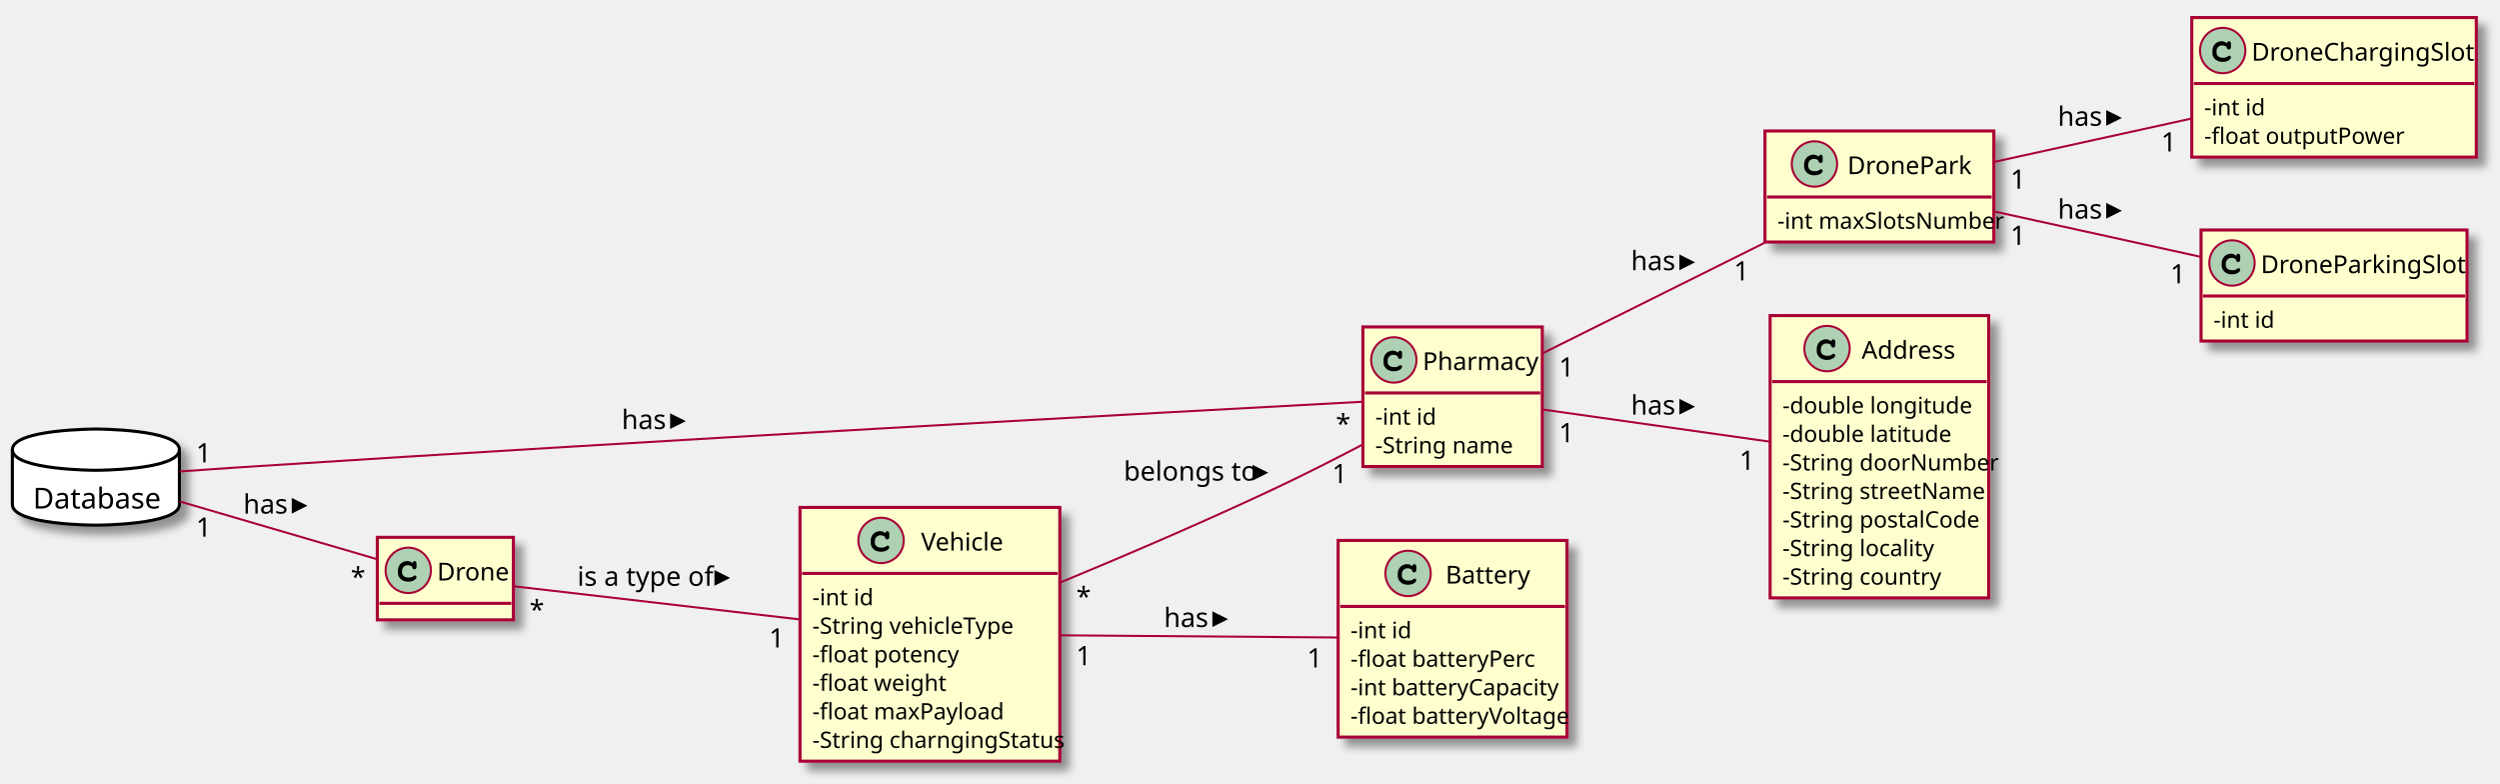
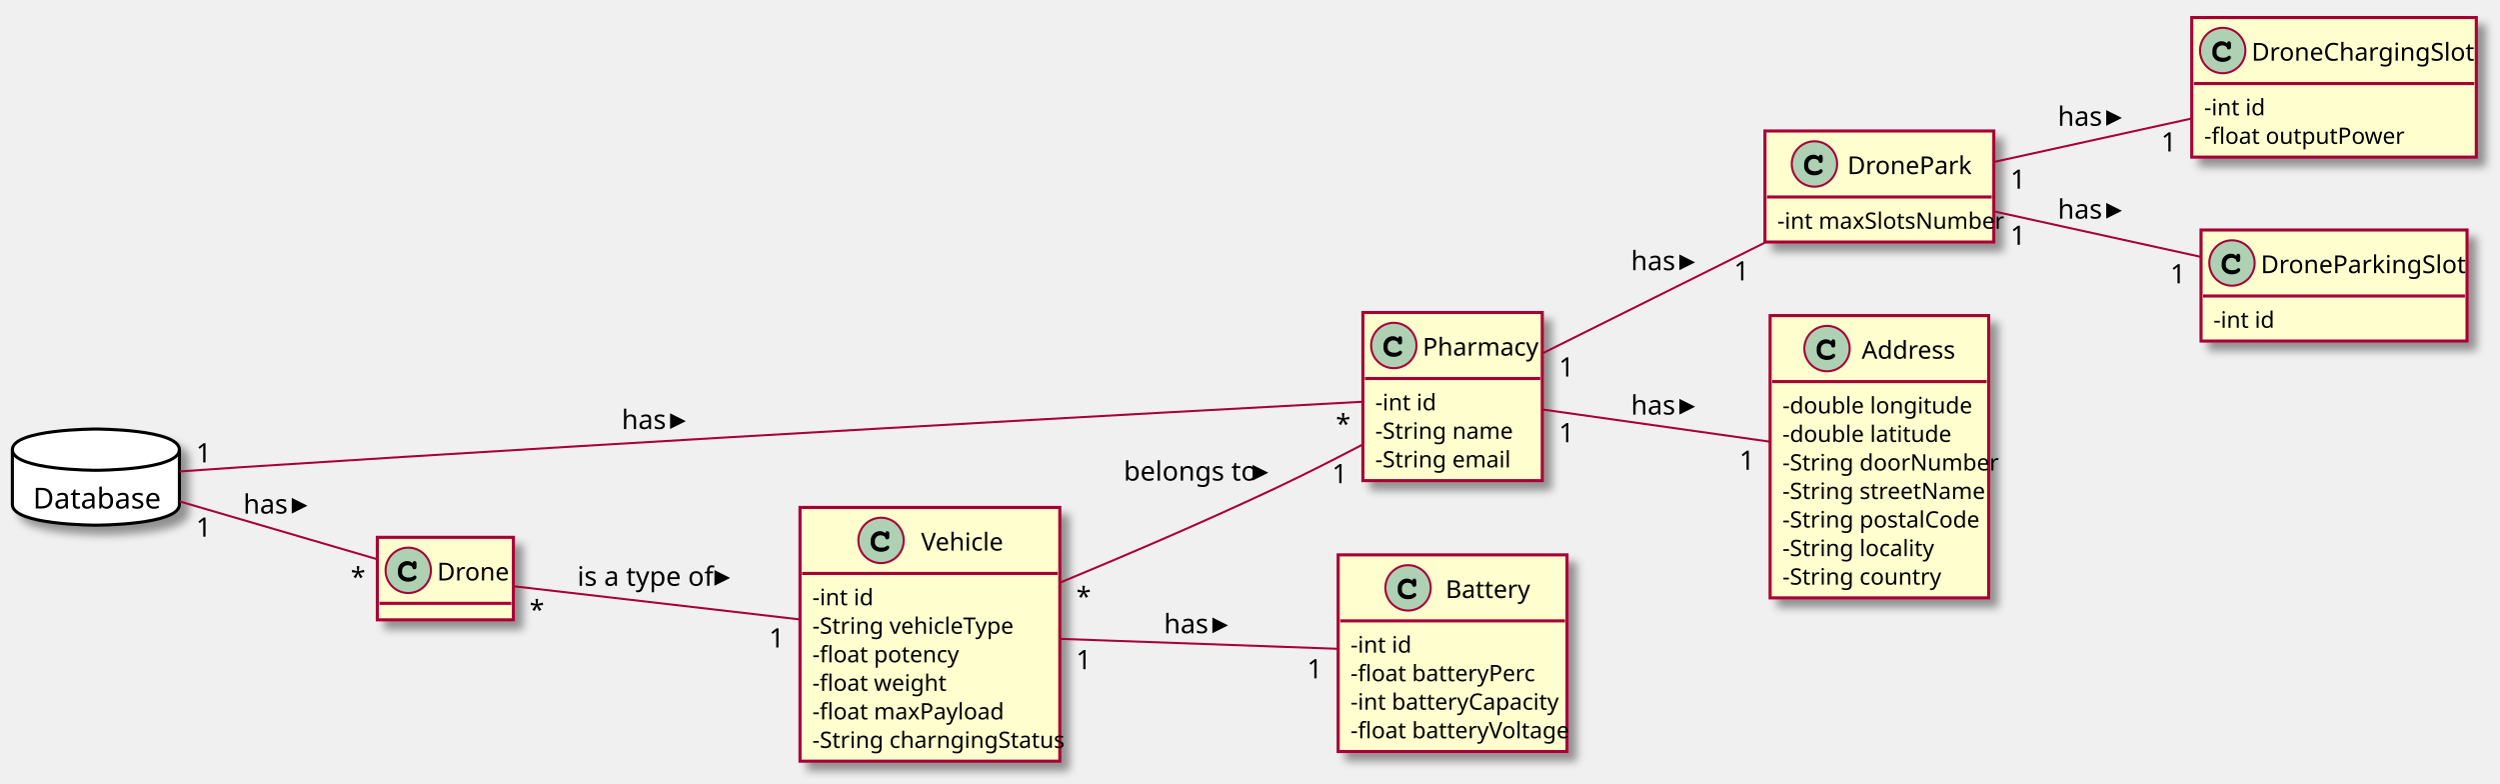
<svg xmlns="http://www.w3.org/2000/svg" contentScriptType="application/ecmascript" contentStyleType="text/css" height="380px" preserveAspectRatio="none" style="width:1212px;height:380px;" version="1.1" viewBox="0 0 1212 380" width="1212px" zoomAndPan="magnify">
  <defs>
-     <filter height="300%" id="fs1rhk0lw63zv" width="300%" x="-1" y="-1">
+     <filter height="300%" id="f6fcgiz8bc0aw" width="300%" x="-1" y="-1">
      <feGaussianBlur result="blurOut" stdDeviation="2.0" />
      <feColorMatrix in="blurOut" result="blurOut2" type="matrix" values="0 0 0 0 0 0 0 0 0 0 0 0 0 0 0 0 0 0 .4 0" />
      <feOffset dx="4.0" dy="4.0" in="blurOut2" result="blurOut3" />
      <feBlend in="SourceGraphic" in2="blurOut3" mode="normal" />
    </filter>
  </defs>
  <g>
-     <path d="M6,218 C6,208 46.5,208 46.5,208 C46.5,208 87,208 87,218 L87,244.609 C87,254.609 46.5,254.609 46.5,254.609 C46.5,254.609 6,254.609 6,244.609 L6,218 " fill="#FFFFFF" filter="url(#fs1rhk0lw63zv)" style="stroke: #000000; stroke-width: 1.5;" />
+     <path d="M6,218 C6,208 46.5,208 46.5,208 C46.5,208 87,208 87,218 L87,244.609 C87,254.609 46.5,254.609 46.5,254.609 C46.5,254.609 6,254.609 6,244.609 L6,218 " fill="#FFFFFF" filter="url(#f6fcgiz8bc0aw)" style="stroke: #000000; stroke-width: 1.5;" />
    <path d="M6,218 C6,228 46.5,228 46.5,228 C46.5,228 87,228 87,218 " fill="none" style="stroke: #000000; stroke-width: 1.5;" />
    <text fill="#000000" font-family="sans-serif" font-size="14" lengthAdjust="spacingAndGlyphs" textLength="61" x="16" y="246.533">Database</text>
-     <rect fill="#FEFECE" filter="url(#fs1rhk0lw63zv)" height="67.672" id="Pharmacy" style="stroke: #A80036; stroke-width: 1.5;" width="87" x="661" y="158.5" />
-     <ellipse cx="676" cy="174.5" fill="#ADD1B2" rx="11" ry="11" style="stroke: #A80036; stroke-width: 1.0;" />
-     <path d="M678,171 Q678.203,170.5 678.438,170.25 Q678.672,170 678.938,170 Q679.406,170 679.703,170.281 Q680,170.562 680,171.219 L680,172.781 Q680,173.438 679.719,173.719 Q679.438,174 679,174 Q678.609,174 678.359,173.828 Q678.109,173.656 678,173.203 Q677.953,172.891 677.781,172.719 Q677.469,172.391 676.906,172.203 Q676.344,172 675.781,172 Q675.078,172 674.484,172.281 Q673.906,172.562 673.453,173.188 Q673,173.812 673,174.672 L673,175.594 Q673,176.625 673.844,177.312 Q674.688,178 676.188,178 Q677.078,178 677.703,177.797 Q678.062,177.688 678.469,177.328 Q678.734,177.125 678.875,177.062 Q679.016,177 679.188,177 Q679.516,177 679.75,177.266 Q680,177.516 680,177.875 Q680,178.219 679.656,178.625 Q679.156,179.219 678.359,179.547 Q677.312,180 676.031,180 Q674.531,180 673.328,179.406 Q672.359,178.938 671.672,177.922 Q671,176.906 671,175.703 L671,174.609 Q671,173.359 671.594,172.266 Q672.203,171.172 673.25,170.594 Q674.312,170 675.5,170 Q676.219,170 676.844,170.25 Q677.469,170.5 678,171 Z " />
-     <text fill="#000000" font-family="sans-serif" font-size="12" lengthAdjust="spacingAndGlyphs" textLength="55" x="690" y="179.41">Pharmacy</text>
-     <line style="stroke: #A80036; stroke-width: 1.5;" x1="662" x2="747" y1="190.5" y2="190.5" />
-     <text fill="#000000" font-family="sans-serif" font-size="11" lengthAdjust="spacingAndGlyphs" textLength="26" x="667" y="205.919">-int id</text>
-     <text fill="#000000" font-family="sans-serif" font-size="11" lengthAdjust="spacingAndGlyphs" textLength="61" x="667" y="219.755">-String name</text>
-     <rect fill="#FEFECE" filter="url(#fs1rhk0lw63zv)" height="53.836" id="DronePark" style="stroke: #A80036; stroke-width: 1.5;" width="111" x="856" y="63.5" />
+     <rect fill="#FEFECE" filter="url(#f6fcgiz8bc0aw)" height="81.508" id="Pharmacy" style="stroke: #A80036; stroke-width: 1.5;" width="87" x="661" y="151.5" />
+     <ellipse cx="676" cy="167.5" fill="#ADD1B2" rx="11" ry="11" style="stroke: #A80036; stroke-width: 1.0;" />
+     <path d="M678,164 Q678.203,163.5 678.438,163.25 Q678.672,163 678.938,163 Q679.406,163 679.703,163.281 Q680,163.562 680,164.219 L680,165.781 Q680,166.438 679.719,166.719 Q679.438,167 679,167 Q678.609,167 678.359,166.828 Q678.109,166.656 678,166.203 Q677.953,165.891 677.781,165.719 Q677.469,165.391 676.906,165.203 Q676.344,165 675.781,165 Q675.078,165 674.484,165.281 Q673.906,165.562 673.453,166.188 Q673,166.812 673,167.672 L673,168.594 Q673,169.625 673.844,170.312 Q674.688,171 676.188,171 Q677.078,171 677.703,170.797 Q678.062,170.688 678.469,170.328 Q678.734,170.125 678.875,170.062 Q679.016,170 679.188,170 Q679.516,170 679.75,170.266 Q680,170.516 680,170.875 Q680,171.219 679.656,171.625 Q679.156,172.219 678.359,172.547 Q677.312,173 676.031,173 Q674.531,173 673.328,172.406 Q672.359,171.938 671.672,170.922 Q671,169.906 671,168.703 L671,167.609 Q671,166.359 671.594,165.266 Q672.203,164.172 673.25,163.594 Q674.312,163 675.5,163 Q676.219,163 676.844,163.25 Q677.469,163.5 678,164 Z " />
+     <text fill="#000000" font-family="sans-serif" font-size="12" lengthAdjust="spacingAndGlyphs" textLength="55" x="690" y="172.41">Pharmacy</text>
+     <line style="stroke: #A80036; stroke-width: 1.5;" x1="662" x2="747" y1="183.5" y2="183.5" />
+     <text fill="#000000" font-family="sans-serif" font-size="11" lengthAdjust="spacingAndGlyphs" textLength="26" x="667" y="198.919">-int id</text>
+     <text fill="#000000" font-family="sans-serif" font-size="11" lengthAdjust="spacingAndGlyphs" textLength="61" x="667" y="212.755">-String name</text>
+     <text fill="#000000" font-family="sans-serif" font-size="11" lengthAdjust="spacingAndGlyphs" textLength="59" x="667" y="226.591">-String email</text>
+     <rect fill="#FEFECE" filter="url(#f6fcgiz8bc0aw)" height="53.836" id="DronePark" style="stroke: #A80036; stroke-width: 1.5;" width="111" x="856" y="63.5" />
    <ellipse cx="880" cy="79.5" fill="#ADD1B2" rx="11" ry="11" style="stroke: #A80036; stroke-width: 1.0;" />
    <path d="M882,76 Q882.203,75.5 882.438,75.25 Q882.672,75 882.938,75 Q883.406,75 883.703,75.281 Q884,75.562 884,76.219 L884,77.781 Q884,78.438 883.719,78.719 Q883.438,79 883,79 Q882.609,79 882.359,78.828 Q882.109,78.656 882,78.203 Q881.953,77.891 881.781,77.719 Q881.469,77.391 880.906,77.203 Q880.344,77 879.781,77 Q879.078,77 878.484,77.281 Q877.906,77.562 877.453,78.188 Q877,78.812 877,79.672 L877,80.594 Q877,81.625 877.844,82.312 Q878.688,83 880.188,83 Q881.078,83 881.703,82.797 Q882.062,82.688 882.469,82.328 Q882.734,82.125 882.875,82.062 Q883.016,82 883.188,82 Q883.516,82 883.75,82.266 Q884,82.516 884,82.875 Q884,83.219 883.656,83.625 Q883.156,84.219 882.359,84.547 Q881.312,85 880.031,85 Q878.531,85 877.328,84.406 Q876.359,83.938 875.672,82.922 Q875,81.906 875,80.703 L875,79.609 Q875,78.359 875.594,77.266 Q876.203,76.172 877.25,75.594 Q878.312,75 879.5,75 Q880.219,75 880.844,75.25 Q881.469,75.5 882,76 Z " />
    <text fill="#000000" font-family="sans-serif" font-size="12" lengthAdjust="spacingAndGlyphs" textLength="59" x="896" y="84.41">DronePark</text>
    <line style="stroke: #A80036; stroke-width: 1.5;" x1="857" x2="966" y1="95.5" y2="95.5" />
    <text fill="#000000" font-family="sans-serif" font-size="11" lengthAdjust="spacingAndGlyphs" textLength="99" x="862" y="110.919">-int maxSlotsNumber</text>
-     <rect fill="#FEFECE" filter="url(#fs1rhk0lw63zv)" height="67.672" id="DroneChargingSlot" style="stroke: #A80036; stroke-width: 1.5;" width="138" x="1063" y="8.5" />
+     <rect fill="#FEFECE" filter="url(#f6fcgiz8bc0aw)" height="67.672" id="DroneChargingSlot" style="stroke: #A80036; stroke-width: 1.5;" width="138" x="1063" y="8.5" />
    <ellipse cx="1078" cy="24.5" fill="#ADD1B2" rx="11" ry="11" style="stroke: #A80036; stroke-width: 1.0;" />
    <path d="M1080,21 Q1080.203,20.5 1080.438,20.25 Q1080.672,20 1080.938,20 Q1081.406,20 1081.703,20.281 Q1082,20.562 1082,21.219 L1082,22.781 Q1082,23.438 1081.719,23.719 Q1081.438,24 1081,24 Q1080.609,24 1080.359,23.828 Q1080.109,23.656 1080,23.203 Q1079.953,22.891 1079.781,22.719 Q1079.469,22.391 1078.906,22.203 Q1078.344,22 1077.781,22 Q1077.078,22 1076.484,22.281 Q1075.906,22.562 1075.453,23.188 Q1075,23.812 1075,24.672 L1075,25.594 Q1075,26.625 1075.844,27.312 Q1076.688,28 1078.188,28 Q1079.078,28 1079.703,27.797 Q1080.062,27.688 1080.469,27.328 Q1080.734,27.125 1080.875,27.062 Q1081.016,27 1081.188,27 Q1081.516,27 1081.75,27.266 Q1082,27.516 1082,27.875 Q1082,28.219 1081.656,28.625 Q1081.156,29.219 1080.359,29.547 Q1079.312,30 1078.031,30 Q1076.531,30 1075.328,29.406 Q1074.359,28.938 1073.672,27.922 Q1073,26.906 1073,25.703 L1073,24.609 Q1073,23.359 1073.594,22.266 Q1074.203,21.172 1075.25,20.594 Q1076.312,20 1077.5,20 Q1078.219,20 1078.844,20.25 Q1079.469,20.5 1080,21 Z " />
    <text fill="#000000" font-family="sans-serif" font-size="12" lengthAdjust="spacingAndGlyphs" textLength="106" x="1092" y="29.41">DroneChargingSlot</text>
    <line style="stroke: #A80036; stroke-width: 1.5;" x1="1064" x2="1200" y1="40.5" y2="40.5" />
    <text fill="#000000" font-family="sans-serif" font-size="11" lengthAdjust="spacingAndGlyphs" textLength="26" x="1069" y="55.919">-int id</text>
    <text fill="#000000" font-family="sans-serif" font-size="11" lengthAdjust="spacingAndGlyphs" textLength="90" x="1069" y="69.755">-float outputPower</text>
-     <rect fill="#FEFECE" filter="url(#fs1rhk0lw63zv)" height="53.836" id="DroneParkingSlot" style="stroke: #A80036; stroke-width: 1.5;" width="129" x="1067.5" y="111.5" />
+     <rect fill="#FEFECE" filter="url(#f6fcgiz8bc0aw)" height="53.836" id="DroneParkingSlot" style="stroke: #A80036; stroke-width: 1.5;" width="129" x="1067.5" y="111.5" />
    <ellipse cx="1082.5" cy="127.5" fill="#ADD1B2" rx="11" ry="11" style="stroke: #A80036; stroke-width: 1.0;" />
    <path d="M1084.5,124 Q1084.703,123.5 1084.938,123.25 Q1085.172,123 1085.438,123 Q1085.906,123 1086.203,123.281 Q1086.5,123.562 1086.5,124.219 L1086.5,125.781 Q1086.5,126.438 1086.219,126.719 Q1085.938,127 1085.5,127 Q1085.109,127 1084.859,126.828 Q1084.609,126.656 1084.5,126.203 Q1084.453,125.891 1084.281,125.719 Q1083.969,125.391 1083.406,125.203 Q1082.844,125 1082.281,125 Q1081.578,125 1080.984,125.281 Q1080.406,125.562 1079.953,126.188 Q1079.5,126.812 1079.5,127.672 L1079.5,128.594 Q1079.5,129.625 1080.344,130.312 Q1081.188,131 1082.688,131 Q1083.578,131 1084.203,130.797 Q1084.562,130.688 1084.969,130.328 Q1085.234,130.125 1085.375,130.062 Q1085.516,130 1085.688,130 Q1086.016,130 1086.25,130.266 Q1086.5,130.516 1086.5,130.875 Q1086.5,131.219 1086.156,131.625 Q1085.656,132.219 1084.859,132.547 Q1083.812,133 1082.531,133 Q1081.031,133 1079.828,132.406 Q1078.859,131.938 1078.172,130.922 Q1077.5,129.906 1077.5,128.703 L1077.5,127.609 Q1077.5,126.359 1078.094,125.266 Q1078.703,124.172 1079.75,123.594 Q1080.812,123 1082,123 Q1082.719,123 1083.344,123.25 Q1083.969,123.5 1084.5,124 Z " />
    <text fill="#000000" font-family="sans-serif" font-size="12" lengthAdjust="spacingAndGlyphs" textLength="97" x="1096.5" y="132.41">DroneParkingSlot</text>
    <line style="stroke: #A80036; stroke-width: 1.5;" x1="1068.5" x2="1195.5" y1="143.5" y2="143.5" />
    <text fill="#000000" font-family="sans-serif" font-size="11" lengthAdjust="spacingAndGlyphs" textLength="26" x="1073.5" y="158.919">-int id</text>
-     <rect fill="#FEFECE" filter="url(#fs1rhk0lw63zv)" height="40" id="Drone" style="stroke: #A80036; stroke-width: 1.5;" width="66" x="183" y="260.5" />
+     <rect fill="#FEFECE" filter="url(#f6fcgiz8bc0aw)" height="40" id="Drone" style="stroke: #A80036; stroke-width: 1.5;" width="66" x="183" y="260.5" />
    <ellipse cx="198" cy="276.5" fill="#ADD1B2" rx="11" ry="11" style="stroke: #A80036; stroke-width: 1.0;" />
    <path d="M200,273 Q200.203,272.5 200.438,272.25 Q200.672,272 200.938,272 Q201.406,272 201.703,272.281 Q202,272.562 202,273.219 L202,274.781 Q202,275.438 201.719,275.719 Q201.438,276 201,276 Q200.609,276 200.359,275.828 Q200.109,275.656 200,275.203 Q199.953,274.891 199.781,274.719 Q199.469,274.391 198.906,274.203 Q198.344,274 197.781,274 Q197.078,274 196.484,274.281 Q195.906,274.562 195.453,275.188 Q195,275.812 195,276.672 L195,277.594 Q195,278.625 195.844,279.312 Q196.688,280 198.188,280 Q199.078,280 199.703,279.797 Q200.062,279.688 200.469,279.328 Q200.734,279.125 200.875,279.062 Q201.016,279 201.188,279 Q201.516,279 201.75,279.266 Q202,279.516 202,279.875 Q202,280.219 201.656,280.625 Q201.156,281.219 200.359,281.547 Q199.312,282 198.031,282 Q196.531,282 195.328,281.406 Q194.359,280.938 193.672,279.922 Q193,278.906 193,277.703 L193,276.609 Q193,275.359 193.594,274.266 Q194.203,273.172 195.25,272.594 Q196.312,272 197.5,272 Q198.219,272 198.844,272.25 Q199.469,272.5 200,273 Z " />
    <text fill="#000000" font-family="sans-serif" font-size="12" lengthAdjust="spacingAndGlyphs" textLength="34" x="212" y="281.41">Drone</text>
    <line style="stroke: #A80036; stroke-width: 1.5;" x1="184" x2="248" y1="292.5" y2="292.5" />
-     <rect fill="#FEFECE" filter="url(#fs1rhk0lw63zv)" height="123.016" id="Vehicle" style="stroke: #A80036; stroke-width: 1.5;" width="126" x="388" y="246" />
+     <rect fill="#FEFECE" filter="url(#f6fcgiz8bc0aw)" height="123.016" id="Vehicle" style="stroke: #A80036; stroke-width: 1.5;" width="126" x="388" y="246" />
    <ellipse cx="427.3" cy="262" fill="#ADD1B2" rx="11" ry="11" style="stroke: #A80036; stroke-width: 1.0;" />
    <path d="M429.3,258.5 Q429.503,258 429.738,257.75 Q429.972,257.5 430.238,257.5 Q430.706,257.5 431.003,257.781 Q431.3,258.062 431.3,258.719 L431.3,260.281 Q431.3,260.938 431.019,261.219 Q430.738,261.5 430.3,261.5 Q429.909,261.5 429.659,261.328 Q429.409,261.156 429.3,260.703 Q429.253,260.391 429.081,260.219 Q428.769,259.891 428.206,259.703 Q427.644,259.5 427.081,259.5 Q426.378,259.5 425.784,259.781 Q425.206,260.062 424.753,260.688 Q424.3,261.312 424.3,262.172 L424.3,263.094 Q424.3,264.125 425.144,264.812 Q425.988,265.5 427.488,265.5 Q428.378,265.5 429.003,265.297 Q429.363,265.188 429.769,264.828 Q430.034,264.625 430.175,264.562 Q430.316,264.5 430.488,264.5 Q430.816,264.5 431.05,264.766 Q431.3,265.016 431.3,265.375 Q431.3,265.719 430.956,266.125 Q430.456,266.719 429.659,267.047 Q428.613,267.5 427.331,267.5 Q425.831,267.5 424.628,266.906 Q423.659,266.438 422.972,265.422 Q422.3,264.406 422.3,263.203 L422.3,262.109 Q422.3,260.859 422.894,259.766 Q423.503,258.672 424.55,258.094 Q425.613,257.5 426.8,257.5 Q427.519,257.5 428.144,257.75 Q428.769,258 429.3,258.5 Z " />
    <text fill="#000000" font-family="sans-serif" font-size="12" lengthAdjust="spacingAndGlyphs" textLength="40" x="446.7" y="266.91">Vehicle</text>
    <line style="stroke: #A80036; stroke-width: 1.5;" x1="389" x2="513" y1="278" y2="278" />
    <text fill="#000000" font-family="sans-serif" font-size="11" lengthAdjust="spacingAndGlyphs" textLength="26" x="394" y="293.419">-int id</text>
    <text fill="#000000" font-family="sans-serif" font-size="11" lengthAdjust="spacingAndGlyphs" textLength="93" x="394" y="307.255">-String vehicleType</text>
    <text fill="#000000" font-family="sans-serif" font-size="11" lengthAdjust="spacingAndGlyphs" textLength="67" x="394" y="321.091">-float potency</text>
    <text fill="#000000" font-family="sans-serif" font-size="11" lengthAdjust="spacingAndGlyphs" textLength="61" x="394" y="334.927">-float weight</text>
    <text fill="#000000" font-family="sans-serif" font-size="11" lengthAdjust="spacingAndGlyphs" textLength="86" x="394" y="348.763">-float maxPayload</text>
    <text fill="#000000" font-family="sans-serif" font-size="11" lengthAdjust="spacingAndGlyphs" textLength="114" x="394" y="362.599">-String charngingStatus</text>
-     <rect fill="#FEFECE" filter="url(#fs1rhk0lw63zv)" height="95.344" id="Battery" style="stroke: #A80036; stroke-width: 1.5;" width="111" x="649" y="262" />
-     <ellipse cx="682.9" cy="278" fill="#ADD1B2" rx="11" ry="11" style="stroke: #A80036; stroke-width: 1.0;" />
-     <path d="M684.9,274.5 Q685.103,274 685.337,273.75 Q685.572,273.5 685.837,273.5 Q686.306,273.5 686.603,273.781 Q686.9,274.062 686.9,274.719 L686.9,276.281 Q686.9,276.938 686.619,277.219 Q686.337,277.5 685.9,277.5 Q685.509,277.5 685.259,277.328 Q685.009,277.156 684.9,276.703 Q684.853,276.391 684.681,276.219 Q684.369,275.891 683.806,275.703 Q683.244,275.5 682.681,275.5 Q681.978,275.5 681.384,275.781 Q680.806,276.062 680.353,276.688 Q679.9,277.312 679.9,278.172 L679.9,279.094 Q679.9,280.125 680.744,280.812 Q681.587,281.5 683.087,281.5 Q683.978,281.5 684.603,281.297 Q684.962,281.188 685.369,280.828 Q685.634,280.625 685.775,280.562 Q685.916,280.5 686.087,280.5 Q686.416,280.5 686.65,280.766 Q686.9,281.016 686.9,281.375 Q686.9,281.719 686.556,282.125 Q686.056,282.719 685.259,283.047 Q684.212,283.5 682.931,283.5 Q681.431,283.5 680.228,282.906 Q679.259,282.438 678.572,281.422 Q677.9,280.406 677.9,279.203 L677.9,278.109 Q677.9,276.859 678.494,275.766 Q679.103,274.672 680.15,274.094 Q681.212,273.5 682.4,273.5 Q683.119,273.5 683.744,273.75 Q684.369,274 684.9,274.5 Z " />
-     <text fill="#000000" font-family="sans-serif" font-size="12" lengthAdjust="spacingAndGlyphs" textLength="37" x="701.1" y="282.91">Battery</text>
-     <line style="stroke: #A80036; stroke-width: 1.5;" x1="650" x2="759" y1="294" y2="294" />
-     <text fill="#000000" font-family="sans-serif" font-size="11" lengthAdjust="spacingAndGlyphs" textLength="26" x="655" y="309.419">-int id</text>
-     <text fill="#000000" font-family="sans-serif" font-size="11" lengthAdjust="spacingAndGlyphs" textLength="84" x="655" y="323.255">-float batteryPerc</text>
-     <text fill="#000000" font-family="sans-serif" font-size="11" lengthAdjust="spacingAndGlyphs" textLength="94" x="655" y="337.091">-int batteryCapacity</text>
-     <text fill="#000000" font-family="sans-serif" font-size="11" lengthAdjust="spacingAndGlyphs" textLength="99" x="655" y="350.927">-float batteryVoltage</text>
-     <rect fill="#FEFECE" filter="url(#fs1rhk0lw63zv)" height="136.852" id="Address" style="stroke: #A80036; stroke-width: 1.5;" width="106" x="858.5" y="153" />
+     <rect fill="#FEFECE" filter="url(#f6fcgiz8bc0aw)" height="95.344" id="Battery" style="stroke: #A80036; stroke-width: 1.5;" width="111" x="649" y="269" />
+     <ellipse cx="682.9" cy="285" fill="#ADD1B2" rx="11" ry="11" style="stroke: #A80036; stroke-width: 1.0;" />
+     <path d="M684.9,281.5 Q685.103,281 685.337,280.75 Q685.572,280.5 685.837,280.5 Q686.306,280.5 686.603,280.781 Q686.9,281.062 686.9,281.719 L686.9,283.281 Q686.9,283.938 686.619,284.219 Q686.337,284.5 685.9,284.5 Q685.509,284.5 685.259,284.328 Q685.009,284.156 684.9,283.703 Q684.853,283.391 684.681,283.219 Q684.369,282.891 683.806,282.703 Q683.244,282.5 682.681,282.5 Q681.978,282.5 681.384,282.781 Q680.806,283.062 680.353,283.688 Q679.9,284.312 679.9,285.172 L679.9,286.094 Q679.9,287.125 680.744,287.812 Q681.587,288.5 683.087,288.5 Q683.978,288.5 684.603,288.297 Q684.962,288.188 685.369,287.828 Q685.634,287.625 685.775,287.562 Q685.916,287.5 686.087,287.5 Q686.416,287.5 686.65,287.766 Q686.9,288.016 686.9,288.375 Q686.9,288.719 686.556,289.125 Q686.056,289.719 685.259,290.047 Q684.212,290.5 682.931,290.5 Q681.431,290.5 680.228,289.906 Q679.259,289.438 678.572,288.422 Q677.9,287.406 677.9,286.203 L677.9,285.109 Q677.9,283.859 678.494,282.766 Q679.103,281.672 680.15,281.094 Q681.212,280.5 682.4,280.5 Q683.119,280.5 683.744,280.75 Q684.369,281 684.9,281.5 Z " />
+     <text fill="#000000" font-family="sans-serif" font-size="12" lengthAdjust="spacingAndGlyphs" textLength="37" x="701.1" y="289.91">Battery</text>
+     <line style="stroke: #A80036; stroke-width: 1.5;" x1="650" x2="759" y1="301" y2="301" />
+     <text fill="#000000" font-family="sans-serif" font-size="11" lengthAdjust="spacingAndGlyphs" textLength="26" x="655" y="316.419">-int id</text>
+     <text fill="#000000" font-family="sans-serif" font-size="11" lengthAdjust="spacingAndGlyphs" textLength="84" x="655" y="330.255">-float batteryPerc</text>
+     <text fill="#000000" font-family="sans-serif" font-size="11" lengthAdjust="spacingAndGlyphs" textLength="94" x="655" y="344.091">-int batteryCapacity</text>
+     <text fill="#000000" font-family="sans-serif" font-size="11" lengthAdjust="spacingAndGlyphs" textLength="99" x="655" y="357.927">-float batteryVoltage</text>
+     <rect fill="#FEFECE" filter="url(#f6fcgiz8bc0aw)" height="136.852" id="Address" style="stroke: #A80036; stroke-width: 1.5;" width="106" x="858.5" y="153" />
    <ellipse cx="886.1" cy="169" fill="#ADD1B2" rx="11" ry="11" style="stroke: #A80036; stroke-width: 1.0;" />
    <path d="M888.1,165.5 Q888.303,165 888.538,164.75 Q888.772,164.5 889.038,164.5 Q889.506,164.5 889.803,164.781 Q890.1,165.062 890.1,165.719 L890.1,167.281 Q890.1,167.938 889.819,168.219 Q889.538,168.5 889.1,168.5 Q888.709,168.5 888.459,168.328 Q888.209,168.156 888.1,167.703 Q888.053,167.391 887.881,167.219 Q887.569,166.891 887.006,166.703 Q886.444,166.5 885.881,166.5 Q885.178,166.5 884.584,166.781 Q884.006,167.062 883.553,167.688 Q883.1,168.312 883.1,169.172 L883.1,170.094 Q883.1,171.125 883.944,171.812 Q884.788,172.5 886.288,172.5 Q887.178,172.5 887.803,172.297 Q888.163,172.188 888.569,171.828 Q888.834,171.625 888.975,171.562 Q889.116,171.5 889.288,171.5 Q889.616,171.5 889.85,171.766 Q890.1,172.016 890.1,172.375 Q890.1,172.719 889.756,173.125 Q889.256,173.719 888.459,174.047 Q887.413,174.5 886.131,174.5 Q884.631,174.5 883.428,173.906 Q882.459,173.438 881.772,172.422 Q881.1,171.406 881.1,170.203 L881.1,169.109 Q881.1,167.859 881.694,166.766 Q882.303,165.672 883.35,165.094 Q884.413,164.5 885.6,164.5 Q886.319,164.5 886.944,164.75 Q887.569,165 888.1,165.5 Z " />
    <text fill="#000000" font-family="sans-serif" font-size="12" lengthAdjust="spacingAndGlyphs" textLength="46" x="902.9" y="173.91">Address</text>
    <line style="stroke: #A80036; stroke-width: 1.5;" x1="859.5" x2="963.5" y1="185" y2="185" />
    <text fill="#000000" font-family="sans-serif" font-size="11" lengthAdjust="spacingAndGlyphs" textLength="82" x="864.5" y="200.419">-double longitude</text>
    <text fill="#000000" font-family="sans-serif" font-size="11" lengthAdjust="spacingAndGlyphs" textLength="73" x="864.5" y="214.255">-double latitude</text>
    <text fill="#000000" font-family="sans-serif" font-size="11" lengthAdjust="spacingAndGlyphs" textLength="94" x="864.5" y="228.091">-String doorNumber</text>
    <text fill="#000000" font-family="sans-serif" font-size="11" lengthAdjust="spacingAndGlyphs" textLength="90" x="864.5" y="241.927">-String streetName</text>
    <text fill="#000000" font-family="sans-serif" font-size="11" lengthAdjust="spacingAndGlyphs" textLength="89" x="864.5" y="255.763">-String postalCode</text>
    <text fill="#000000" font-family="sans-serif" font-size="11" lengthAdjust="spacingAndGlyphs" textLength="68" x="864.5" y="269.599">-String locality</text>
    <text fill="#000000" font-family="sans-serif" font-size="11" lengthAdjust="spacingAndGlyphs" textLength="72" x="864.5" y="283.435">-String country</text>
    <path d="M87.187,228.549 C96.934,227.851 107.343,227.127 117,226.5 C320.559,213.278 564.028,199.963 660.805,194.771 " fill="none" id="Database-Pharmacy" style="stroke: #A80036; stroke-width: 1.0;" />
    <text fill="#000000" font-family="sans-serif" font-size="13" lengthAdjust="spacingAndGlyphs" textLength="21" x="301.5" y="207.995">has</text>
    <polygon fill="#000000" points="325.5,201.176,331.5,204.176,325.5,207.176,325.5,201.176" style="stroke: #000000; stroke-width: 1.0;" />
    <text fill="#000000" font-family="sans-serif" font-size="13" lengthAdjust="spacingAndGlyphs" textLength="7" x="95.058" y="224.16">1</text>
-     <text fill="#000000" font-family="sans-serif" font-size="13" lengthAdjust="spacingAndGlyphs" textLength="5" x="647.865" y="210.09">*</text>
+     <text fill="#000000" font-family="sans-serif" font-size="13" lengthAdjust="spacingAndGlyphs" textLength="5" x="647.865" y="210.104">*</text>
    <path d="M87.195,243.112 C116.411,251.659 155.627,263.131 182.881,271.104 " fill="none" id="Database-Drone" style="stroke: #A80036; stroke-width: 1.0;" />
    <text fill="#000000" font-family="sans-serif" font-size="13" lengthAdjust="spacingAndGlyphs" textLength="21" x="118" y="248.995">has</text>
    <polygon fill="#000000" points="142,242.176,148,245.176,142,248.176,142,242.176" style="stroke: #000000; stroke-width: 1.0;" />
    <text fill="#000000" font-family="sans-serif" font-size="13" lengthAdjust="spacingAndGlyphs" textLength="7" x="95.067" y="260.167">1</text>
    <text fill="#000000" font-family="sans-serif" font-size="13" lengthAdjust="spacingAndGlyphs" textLength="5" x="170.089" y="284.332">*</text>
    <path d="M514.372,282.34 C545.981,269.248 584.812,252.638 619,236.5 C632.761,230.004 647.544,222.495 660.838,215.539 " fill="none" id="Vehicle-Pharmacy" style="stroke: #A80036; stroke-width: 1.0;" />
    <text fill="#000000" font-family="sans-serif" font-size="13" lengthAdjust="spacingAndGlyphs" textLength="60" x="545" y="232.995">belongs to</text>
    <polygon fill="#000000" points="608,226.176,614,229.176,608,232.176,608,226.176" style="stroke: #000000; stroke-width: 1.0;" />
    <text fill="#000000" font-family="sans-serif" font-size="13" lengthAdjust="spacingAndGlyphs" textLength="5" x="521.989" y="293.871">*</text>
-     <text fill="#000000" font-family="sans-serif" font-size="13" lengthAdjust="spacingAndGlyphs" textLength="7" x="646.027" y="234.231">1</text>
+     <text fill="#000000" font-family="sans-serif" font-size="13" lengthAdjust="spacingAndGlyphs" textLength="7" x="646.027" y="234.245">1</text>
    <path d="M249.398,284.254 C285.035,288.384 343.154,295.119 387.685,300.279 " fill="none" id="Drone-Vehicle" style="stroke: #A80036; stroke-width: 1.0;" />
    <text fill="#000000" font-family="sans-serif" font-size="13" lengthAdjust="spacingAndGlyphs" textLength="64" x="280" y="283.995">is a type of</text>
    <polygon fill="#000000" points="347,277.176,353,280.176,347,283.176,347,277.176" style="stroke: #000000; stroke-width: 1.0;" />
    <text fill="#000000" font-family="sans-serif" font-size="13" lengthAdjust="spacingAndGlyphs" textLength="5" x="256.802" y="300.21">*</text>
    <text fill="#000000" font-family="sans-serif" font-size="13" lengthAdjust="spacingAndGlyphs" textLength="7" x="372.959" y="313.884">1</text>
-     <path d="M514.169,307.994 C555.48,308.323 609.214,308.75 648.88,309.066 " fill="none" id="Vehicle-Battery" style="stroke: #A80036; stroke-width: 1.0;" />
-     <text fill="#000000" font-family="sans-serif" font-size="13" lengthAdjust="spacingAndGlyphs" textLength="21" x="564.5" y="303.995">has</text>
-     <polygon fill="#000000" points="588.5,297.176,594.5,300.176,588.5,303.176,588.5,297.176" style="stroke: #000000; stroke-width: 1.0;" />
-     <text fill="#000000" font-family="sans-serif" font-size="13" lengthAdjust="spacingAndGlyphs" textLength="7" x="521.878" y="322.491">1</text>
-     <text fill="#000000" font-family="sans-serif" font-size="13" lengthAdjust="spacingAndGlyphs" textLength="7" x="633.936" y="323.578">1</text>
+     <path d="M514.169,309.725 C555.48,311.203 609.214,313.126 648.88,314.545 " fill="none" id="Vehicle-Battery" style="stroke: #A80036; stroke-width: 1.0;" />
+     <text fill="#000000" font-family="sans-serif" font-size="13" lengthAdjust="spacingAndGlyphs" textLength="21" x="564.5" y="306.995">has</text>
+     <polygon fill="#000000" points="588.5,300.176,594.5,303.176,588.5,306.176,588.5,300.176" style="stroke: #000000; stroke-width: 1.0;" />
+     <text fill="#000000" font-family="sans-serif" font-size="13" lengthAdjust="spacingAndGlyphs" textLength="7" x="521.878" y="324.421">1</text>
+     <text fill="#000000" font-family="sans-serif" font-size="13" lengthAdjust="spacingAndGlyphs" textLength="7" x="633.936" y="328.853">1</text>
    <path d="M748.475,198.579 C780.527,203.114 824.463,209.329 858.498,214.144 " fill="none" id="Pharmacy-Address" style="stroke: #A80036; stroke-width: 1.0;" />
    <text fill="#000000" font-family="sans-serif" font-size="13" lengthAdjust="spacingAndGlyphs" textLength="21" x="791" y="200.995">has</text>
    <polygon fill="#000000" points="815,194.176,821,197.176,815,200.176,815,194.176" style="stroke: #000000; stroke-width: 1.0;" />
-     <text fill="#000000" font-family="sans-serif" font-size="13" lengthAdjust="spacingAndGlyphs" textLength="7" x="756.041" y="214.372">1</text>
+     <text fill="#000000" font-family="sans-serif" font-size="13" lengthAdjust="spacingAndGlyphs" textLength="7" x="756.041" y="214.385">1</text>
    <text fill="#000000" font-family="sans-serif" font-size="13" lengthAdjust="spacingAndGlyphs" textLength="7" x="843.552" y="227.765">1</text>
    <path d="M748.475,171.117 C779.705,155.578 822.218,134.426 855.86,117.687 " fill="none" id="Pharmacy-DronePark" style="stroke: #A80036; stroke-width: 1.0;" />
    <text fill="#000000" font-family="sans-serif" font-size="13" lengthAdjust="spacingAndGlyphs" textLength="21" x="791" y="130.995">has</text>
    <polygon fill="#000000" points="815,124.176,821,127.176,815,130.176,815,124.176" style="stroke: #000000; stroke-width: 1.0;" />
-     <text fill="#000000" font-family="sans-serif" font-size="13" lengthAdjust="spacingAndGlyphs" textLength="7" x="756.041" y="182.533">1</text>
+     <text fill="#000000" font-family="sans-serif" font-size="13" lengthAdjust="spacingAndGlyphs" textLength="7" x="756.041" y="182.546">1</text>
    <text fill="#000000" font-family="sans-serif" font-size="13" lengthAdjust="spacingAndGlyphs" textLength="7" x="840.913" y="135.945">1</text>
    <path d="M967.073,78.511 C996.019,72.152 1031.87,64.278 1062.65,57.515 " fill="none" id="DronePark-DroneChargingSlot" style="stroke: #A80036; stroke-width: 1.0;" />
    <text fill="#000000" font-family="sans-serif" font-size="13" lengthAdjust="spacingAndGlyphs" textLength="21" x="998" y="60.995">has</text>
    <polygon fill="#000000" points="1022,54.176,1028,57.176,1022,60.176,1022,54.176" style="stroke: #000000; stroke-width: 1.0;" />
    <text fill="#000000" font-family="sans-serif" font-size="13" lengthAdjust="spacingAndGlyphs" textLength="7" x="975.011" y="91.505">1</text>
    <text fill="#000000" font-family="sans-serif" font-size="13" lengthAdjust="spacingAndGlyphs" textLength="7" x="1048.137" y="73.419">1</text>
    <path d="M967.073,102.489 C997.536,109.181 1035.64,117.552 1067.44,124.538 " fill="none" id="DronePark-DroneParkingSlot" style="stroke: #A80036; stroke-width: 1.0;" />
    <text fill="#000000" font-family="sans-serif" font-size="13" lengthAdjust="spacingAndGlyphs" textLength="21" x="998" y="105.995">has</text>
    <polygon fill="#000000" points="1022,99.176,1028,102.176,1022,105.176,1022,99.176" style="stroke: #000000; stroke-width: 1.0;" />
    <text fill="#000000" font-family="sans-serif" font-size="13" lengthAdjust="spacingAndGlyphs" textLength="7" x="975.011" y="118.705">1</text>
    <text fill="#000000" font-family="sans-serif" font-size="13" lengthAdjust="spacingAndGlyphs" textLength="7" x="1052.571" y="137.374">1</text>
  </g>
</svg>
